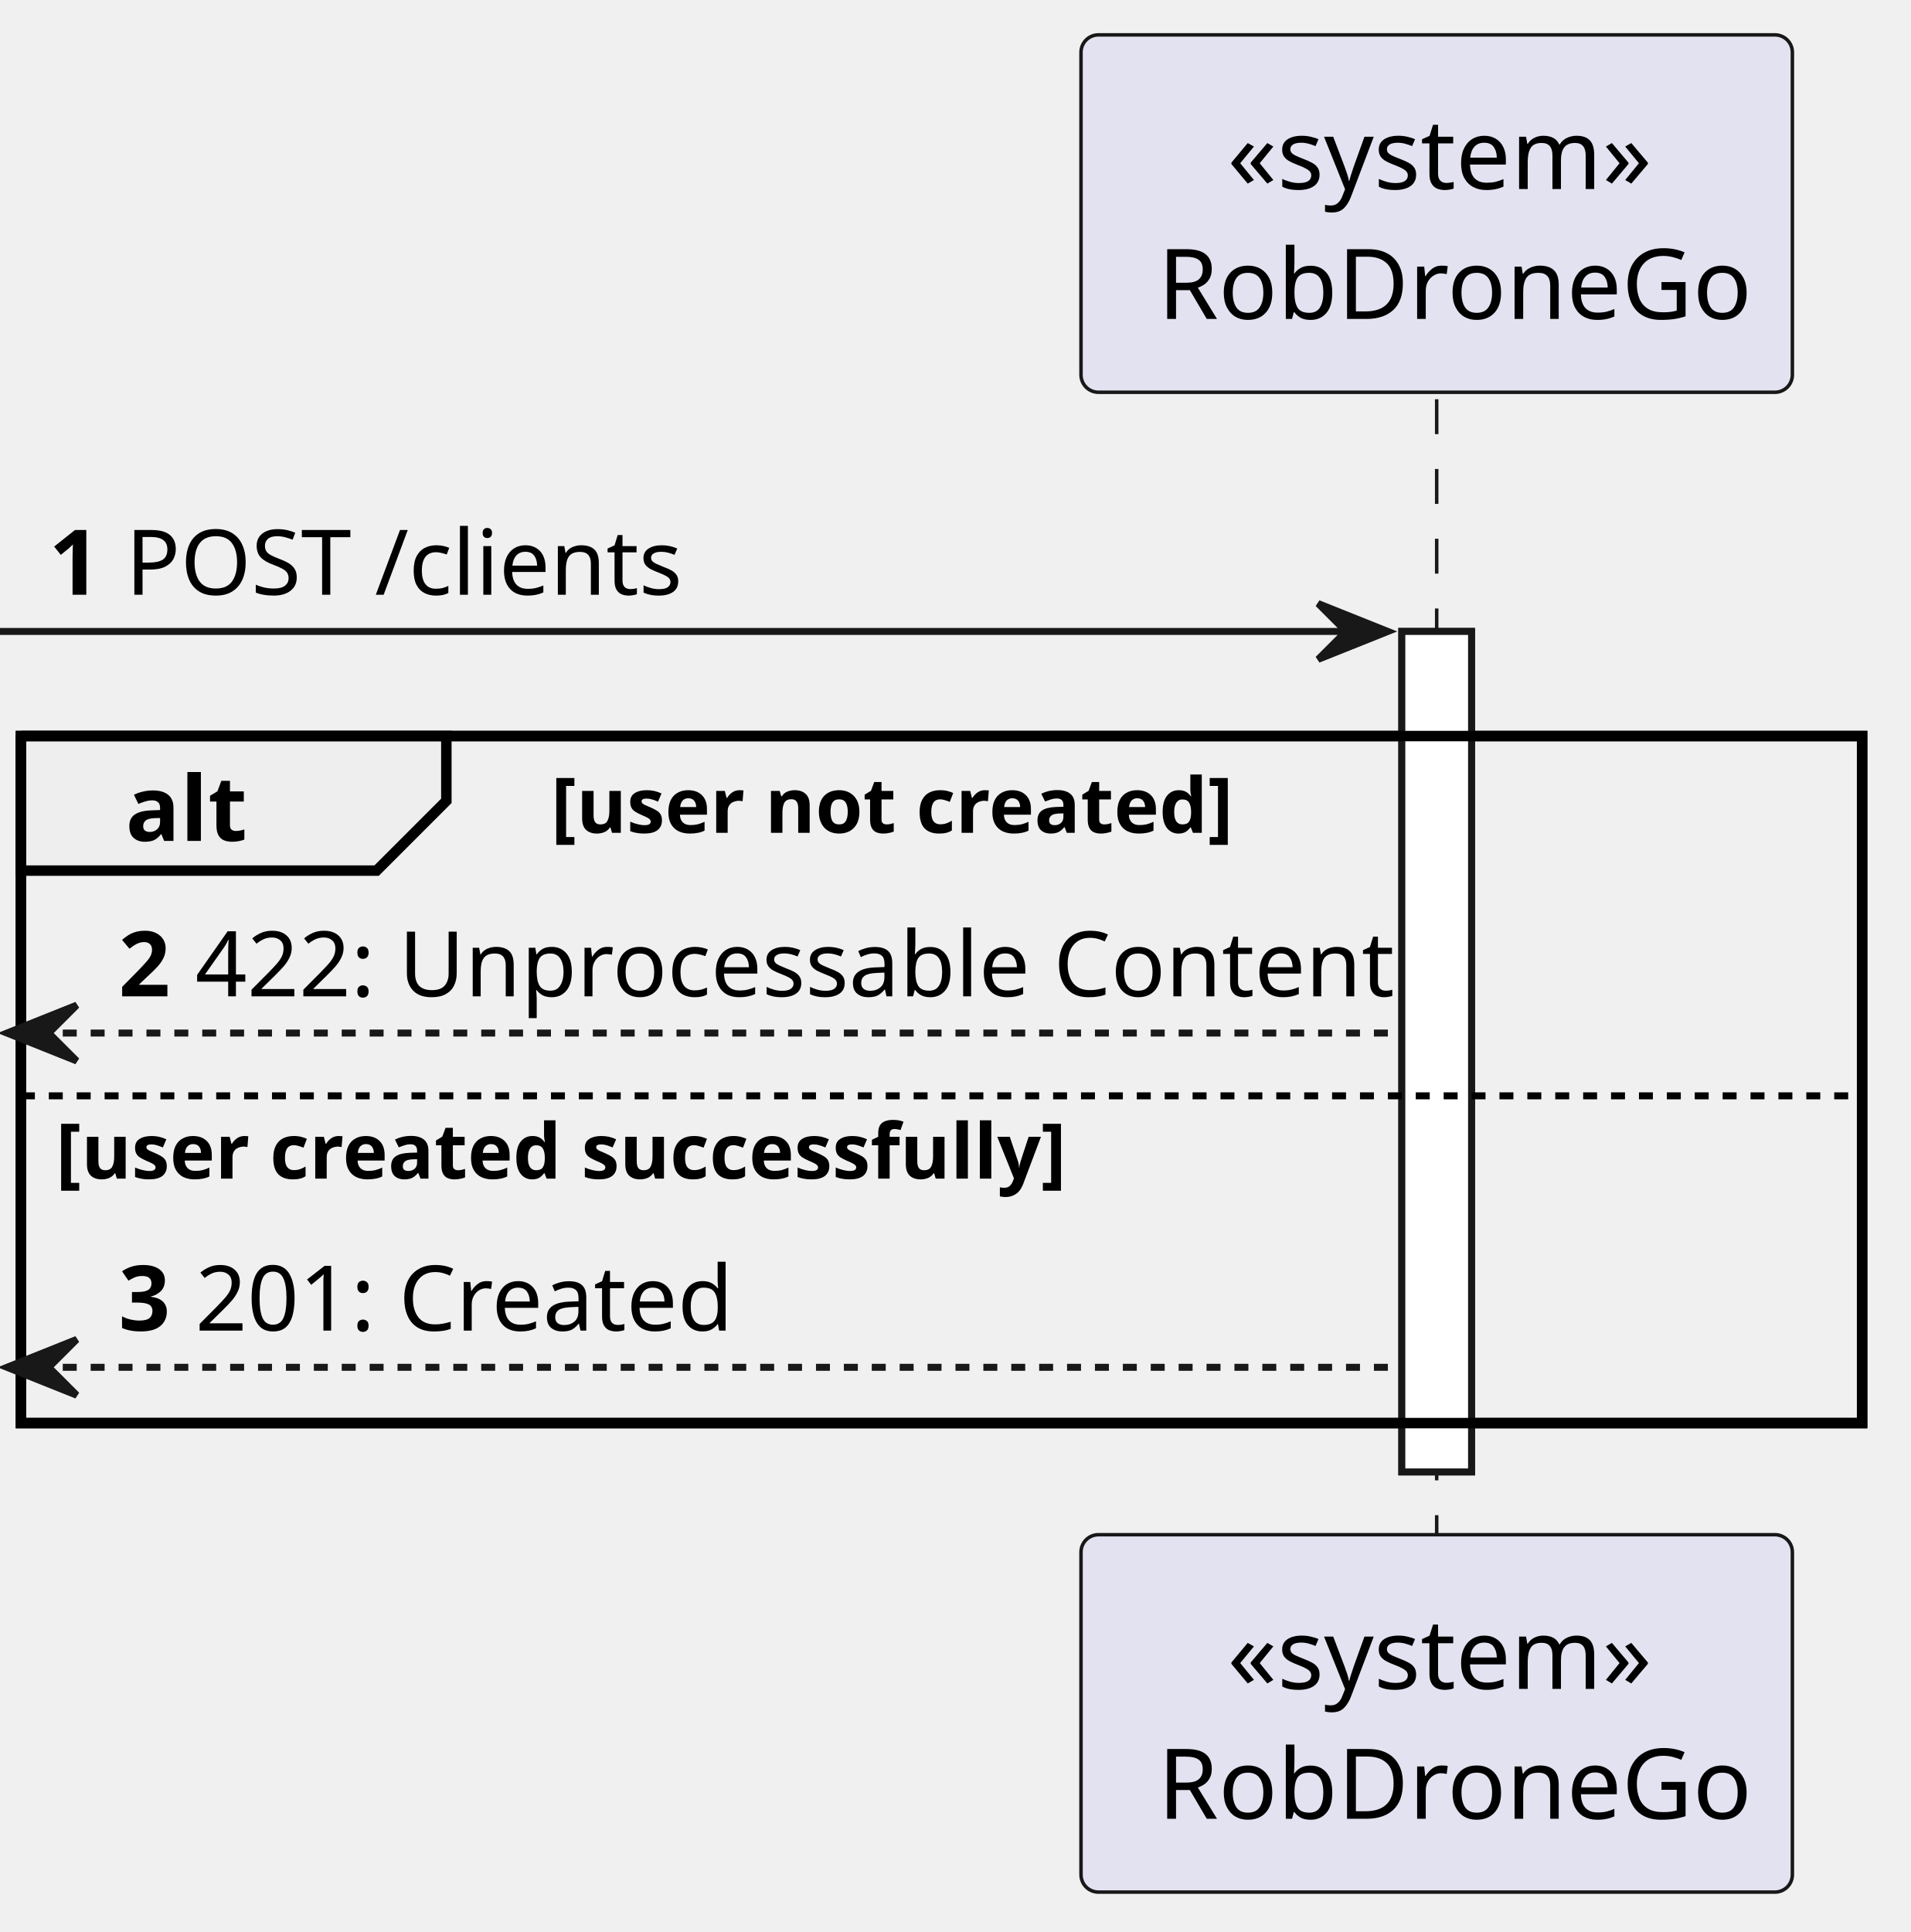
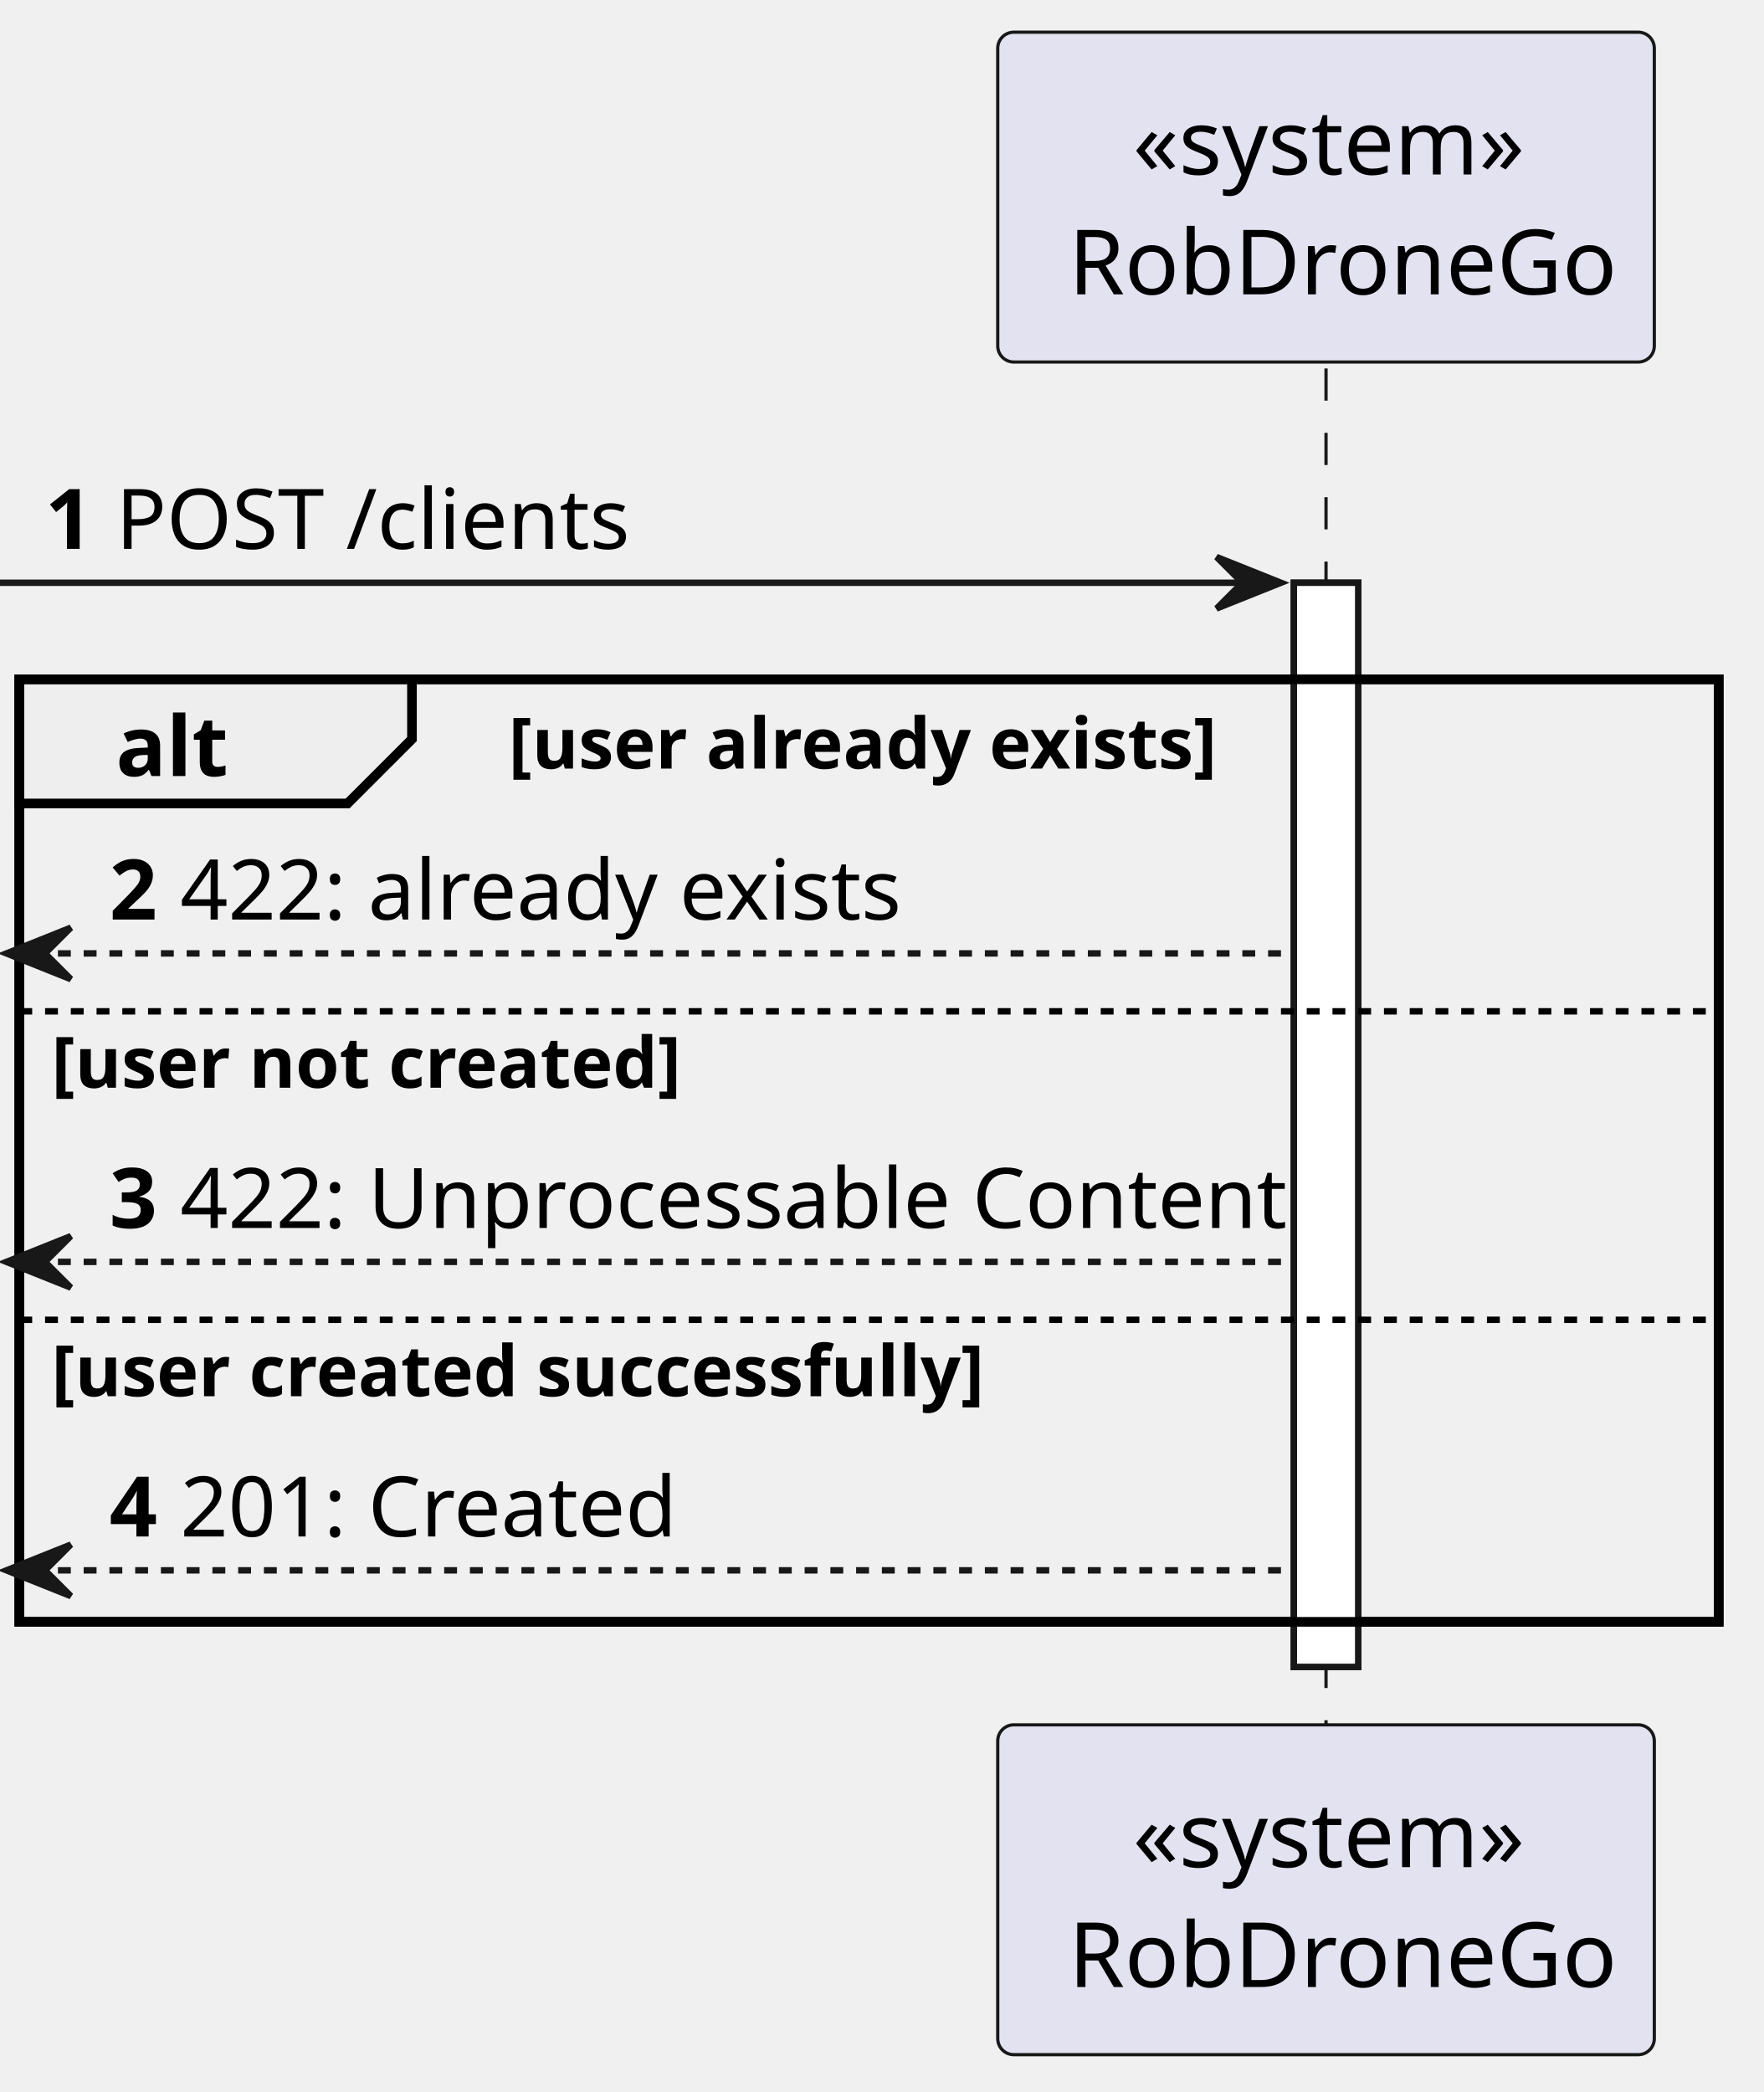
- <svg xmlns="http://www.w3.org/2000/svg" contentStyleType="text/css" height="277px" preserveAspectRatio="none" style="width:274px;height:277px;background:#FFFFFF;" version="1.1" viewBox="0 0 274 277" width="274px" zoomAndPan="magnify">
+ <svg xmlns="http://www.w3.org/2000/svg" contentStyleType="text/css" height="325px" preserveAspectRatio="none" style="width:274px;height:325px;background:#FFFFFF;" version="1.1" viewBox="0 0 274 325" width="274px" zoomAndPan="magnify">
  <defs />
  <g>
-     <rect fill="#FFFFFF" height="120.504" style="stroke:#181818;stroke-width:1.0;" width="10" x="201" y="90.533" />
-     <rect fill="none" height="98.504" style="stroke:#000000;stroke-width:1.5;" width="264" x="3" y="105.533" />
-     <line style="stroke:#181818;stroke-width:0.5;stroke-dasharray:5.0,5.0;" x1="206" x2="206" y1="57.242" y2="221.037" />
+     <rect fill="#FFFFFF" height="168.426" style="stroke:#181818;stroke-width:1.0;" width="10" x="201" y="90.533" />
+     <rect fill="none" height="146.426" style="stroke:#000000;stroke-width:1.5;" width="264" x="3" y="105.533" />
+     <line style="stroke:#181818;stroke-width:0.5;stroke-dasharray:5.0,5.0;" x1="206" x2="206" y1="57.242" y2="268.959" />
    <rect fill="#E2E2F0" height="51.242" rx="2.5" ry="2.5" style="stroke:#181818;stroke-width:0.5;" width="102" x="155" y="5" />
    <text fill="#000000" font-family="sans-serif" font-size="14" lengthAdjust="spacing" textLength="60" x="176" y="27.107">«system»</text>
    <text fill="#000000" font-family="sans-serif" font-size="14" lengthAdjust="spacing" textLength="84" x="166" y="45.728">RobDroneGo</text>
-     <rect fill="#E2E2F0" height="51.242" rx="2.5" ry="2.5" style="stroke:#181818;stroke-width:0.5;" width="102" x="155" y="220.037" />
-     <text fill="#000000" font-family="sans-serif" font-size="14" lengthAdjust="spacing" textLength="60" x="176" y="242.144">«system»</text>
-     <text fill="#000000" font-family="sans-serif" font-size="14" lengthAdjust="spacing" textLength="84" x="166" y="260.766">RobDroneGo</text>
-     <rect fill="#FFFFFF" height="120.504" style="stroke:#181818;stroke-width:1.0;" width="10" x="201" y="90.533" />
+     <rect fill="#E2E2F0" height="51.242" rx="2.5" ry="2.5" style="stroke:#181818;stroke-width:0.5;" width="102" x="155" y="267.959" />
+     <text fill="#000000" font-family="sans-serif" font-size="14" lengthAdjust="spacing" textLength="60" x="176" y="290.066">«system»</text>
+     <text fill="#000000" font-family="sans-serif" font-size="14" lengthAdjust="spacing" textLength="84" x="166" y="308.688">RobDroneGo</text>
+     <rect fill="#FFFFFF" height="168.426" style="stroke:#181818;stroke-width:1.0;" width="10" x="201" y="90.533" />
    <polygon fill="#181818" points="189,86.533,199,90.533,189,94.533,193,90.533" style="stroke:#181818;stroke-width:1.0;" />
    <line style="stroke:#181818;stroke-width:1.0;" x1="0" x2="195" y1="90.533" y2="90.533" />
    <text fill="#000000" font-family="sans-serif" font-size="13" font-weight="bold" lengthAdjust="spacing" textLength="7" x="7" y="85.27">1</text>
    <text fill="#000000" font-family="sans-serif" font-size="13" lengthAdjust="spacing" textLength="81" x="18" y="85.27">POST /clients</text>
    <path d="M3,105.533 L64,105.533 L64,114.824 L54,124.824 L3,124.824 L3,105.533 " fill="#EEEEEE" style="stroke:#000000;stroke-width:1.5;" />
-     <rect fill="none" height="98.504" style="stroke:#000000;stroke-width:1.5;" width="264" x="3" y="105.533" />
+     <rect fill="none" height="146.426" style="stroke:#000000;stroke-width:1.5;" width="264" x="3" y="105.533" />
    <text fill="#000000" font-family="sans-serif" font-size="13" font-weight="bold" lengthAdjust="spacing" textLength="16" x="18" y="120.561">alt</text>
-     <text fill="#000000" font-family="sans-serif" font-size="11" font-weight="bold" lengthAdjust="spacing" textLength="100" x="79" y="119.403">[user not created]</text>
+     <text fill="#000000" font-family="sans-serif" font-size="11" font-weight="bold" lengthAdjust="spacing" textLength="114" x="79" y="119.403">[user already exists]</text>
    <polygon fill="#181818" points="11,144.115,1,148.115,11,152.115,7,148.115" style="stroke:#181818;stroke-width:1.0;" />
    <line style="stroke:#181818;stroke-width:1.0;stroke-dasharray:2.0,2.0;" x1="5" x2="200" y1="148.115" y2="148.115" />
    <text fill="#000000" font-family="sans-serif" font-size="13" font-weight="bold" lengthAdjust="spacing" textLength="7" x="17" y="142.852">2</text>
-     <text fill="#000000" font-family="sans-serif" font-size="13" lengthAdjust="spacing" textLength="164" x="28" y="142.852">422: Unprocessable Content</text>
+     <text fill="#000000" font-family="sans-serif" font-size="13" lengthAdjust="spacing" textLength="110" x="28" y="142.852">422: already exists</text>
    <line style="stroke:#000000;stroke-width:1.0;stroke-dasharray:2.0,2.0;" x1="3" x2="267" y1="157.115" y2="157.115" />
-     <text fill="#000000" font-family="sans-serif" font-size="11" font-weight="bold" lengthAdjust="spacing" textLength="152" x="8" y="168.985">[user created successfully]</text>
+     <text fill="#000000" font-family="sans-serif" font-size="11" font-weight="bold" lengthAdjust="spacing" textLength="100" x="8" y="168.985">[user not created]</text>
    <polygon fill="#181818" points="11,192.037,1,196.037,11,200.037,7,196.037" style="stroke:#181818;stroke-width:1.0;" />
    <line style="stroke:#181818;stroke-width:1.0;stroke-dasharray:2.0,2.0;" x1="5" x2="200" y1="196.037" y2="196.037" />
    <text fill="#000000" font-family="sans-serif" font-size="13" font-weight="bold" lengthAdjust="spacing" textLength="7" x="17" y="190.774">3</text>
-     <text fill="#000000" font-family="sans-serif" font-size="13" lengthAdjust="spacing" textLength="74" x="28" y="190.774">201: Created</text>
+     <text fill="#000000" font-family="sans-serif" font-size="13" lengthAdjust="spacing" textLength="164" x="28" y="190.774">422: Unprocessable Content</text>
+     <line style="stroke:#000000;stroke-width:1.0;stroke-dasharray:2.0,2.0;" x1="3" x2="267" y1="205.037" y2="205.037" />
+     <text fill="#000000" font-family="sans-serif" font-size="11" font-weight="bold" lengthAdjust="spacing" textLength="152" x="8" y="216.907">[user created successfully]</text>
+     <polygon fill="#181818" points="11,239.959,1,243.959,11,247.959,7,243.959" style="stroke:#181818;stroke-width:1.0;" />
+     <line style="stroke:#181818;stroke-width:1.0;stroke-dasharray:2.0,2.0;" x1="5" x2="200" y1="243.959" y2="243.959" />
+     <text fill="#000000" font-family="sans-serif" font-size="13" font-weight="bold" lengthAdjust="spacing" textLength="7" x="17" y="238.696">4</text>
+     <text fill="#000000" font-family="sans-serif" font-size="13" lengthAdjust="spacing" textLength="74" x="28" y="238.696">201: Created</text>
  </g>
</svg>
